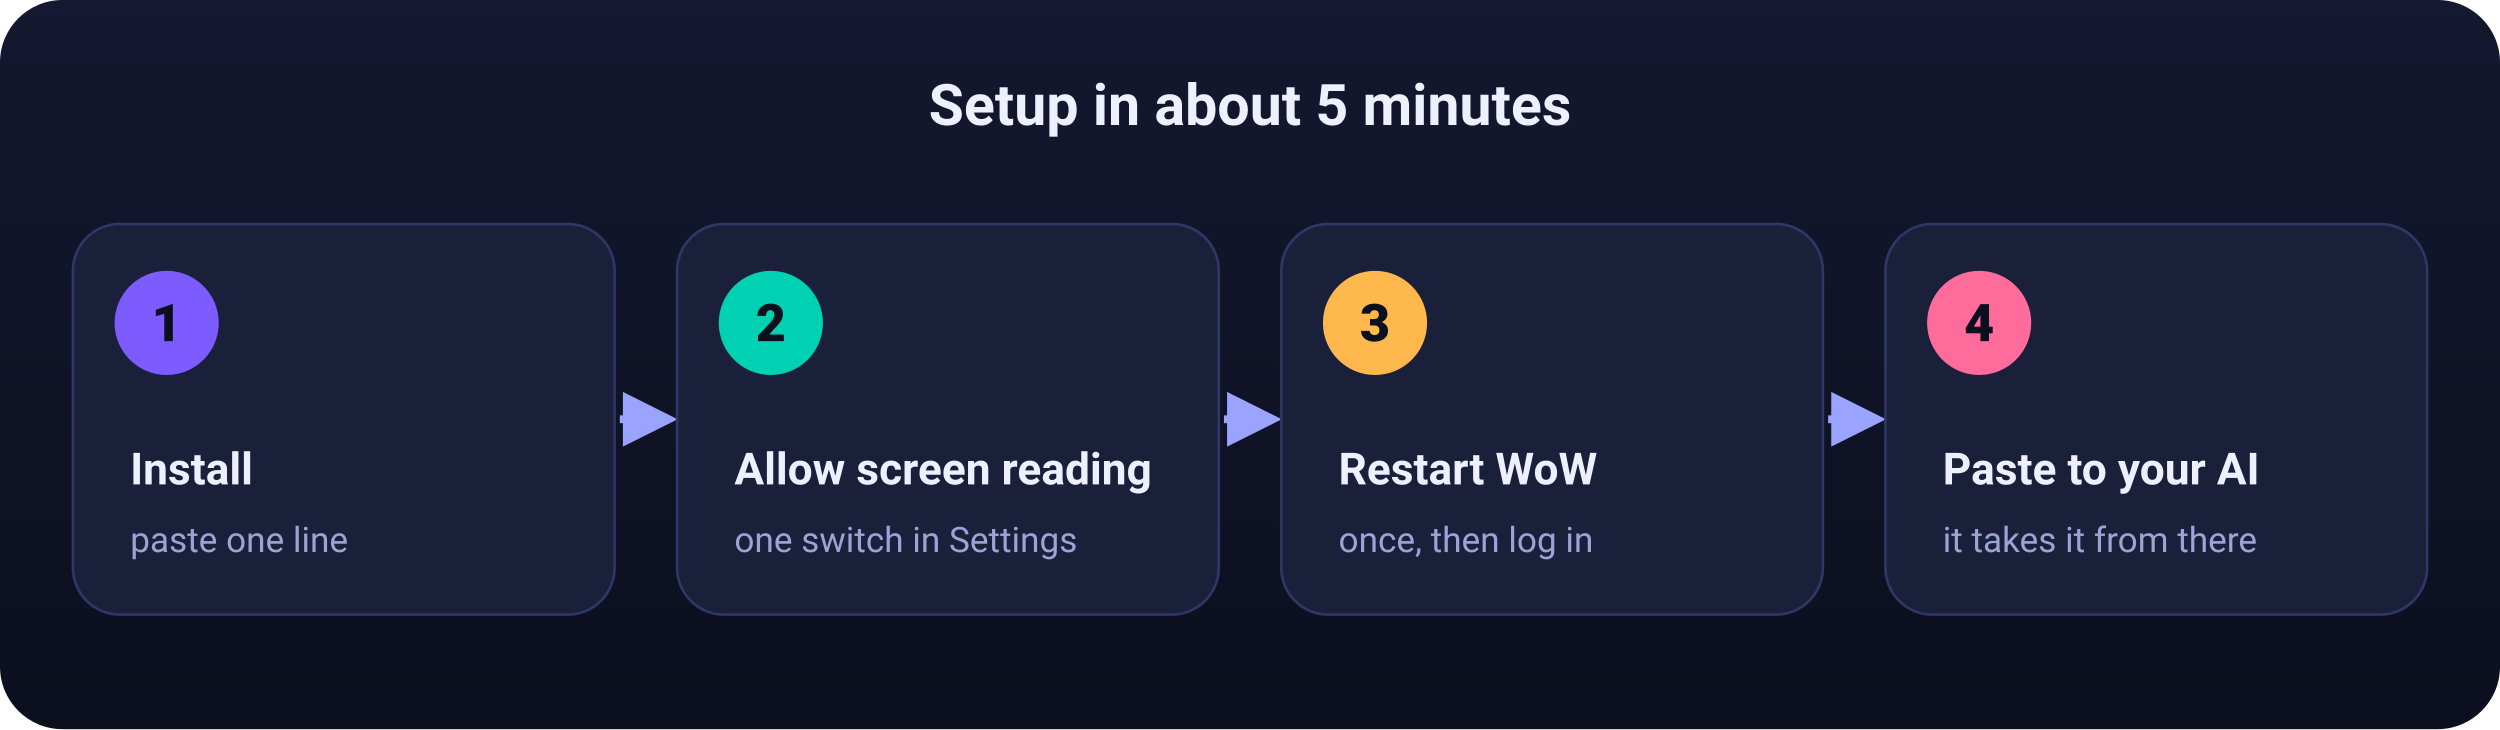
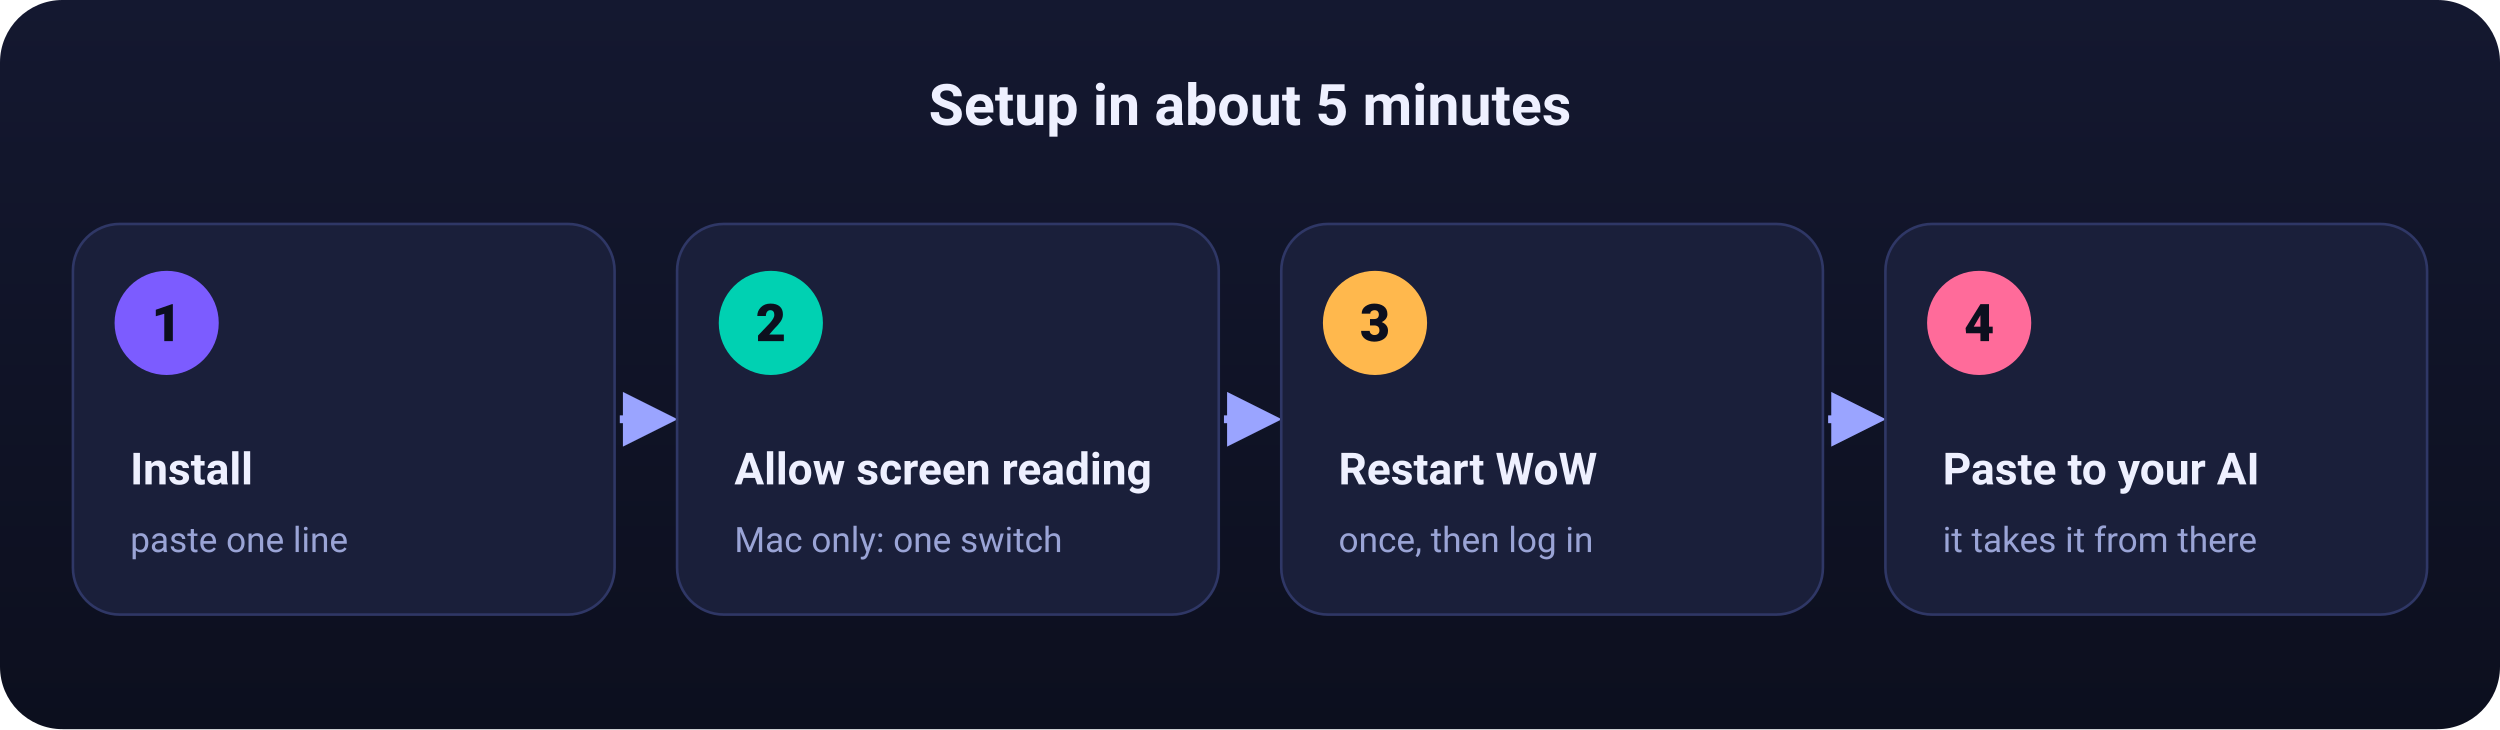
<svg xmlns="http://www.w3.org/2000/svg" viewBox="0 0 960 280" width="960" height="280" role="img" aria-label="Setup in four steps: install, allow screen reading, restart WoW, paste to your AI">
  <defs>
    <linearGradient id="g" x1="0" y1="0" x2="1" y2="1">
      <stop offset="0" stop-color="#7c5cff" />
      <stop offset="1" stop-color="#00d1b2" />
    </linearGradient>
    <linearGradient id="bg" x1="0" y1="0" x2="0" y2="1">
      <stop offset="0" stop-color="#141830" />
      <stop offset="1" stop-color="#0c0f1e" />
    </linearGradient>
    <marker id="a" viewBox="0 0 10 10" refX="8" refY="5" markerWidth="7" markerHeight="7" orient="auto-start-reverse">
      <path d="M0 0L10 5L0 10z" fill="#9aa4ff" />
    </marker>
  </defs>
  <rect width="960" height="280" rx="24" fill="url(#bg)" />
  <text x="480" y="48" text-anchor="middle" fill="#eef0ff" font-size="22" font-weight="700" font-family="-apple-system, BlinkMacSystemFont, 'Segoe UI', Roboto, Helvetica, Arial, sans-serif">Setup in about 5 minutes</text>
  <rect x="28" y="86" width="208" height="150" rx="18" fill="#1a1f3a" stroke="#2f3766" />
  <circle cx="64" cy="124" r="20" fill="#7c5cff" />
  <text x="64" y="131" text-anchor="middle" fill="#0c0f1e" font-size="20" font-weight="800" font-family="-apple-system, BlinkMacSystemFont, 'Segoe UI', Roboto, Helvetica, Arial, sans-serif">1</text>
  <text x="50" y="186" fill="#eef0ff" font-size="17" font-weight="700" font-family="-apple-system, BlinkMacSystemFont, 'Segoe UI', Roboto, Helvetica, Arial, sans-serif">Install</text>
  <text x="50" y="212" fill="#9aa4d6" font-size="13.5" font-family="-apple-system, BlinkMacSystemFont, 'Segoe UI', Roboto, Helvetica, Arial, sans-serif">paste one line</text>
  <path d="M238 161H256" stroke="#9aa4ff" stroke-width="3" marker-end="url(#a)" />
  <rect x="260" y="86" width="208" height="150" rx="18" fill="#1a1f3a" stroke="#2f3766" />
  <circle cx="296" cy="124" r="20" fill="#00d1b2" />
  <text x="296" y="131" text-anchor="middle" fill="#0c0f1e" font-size="20" font-weight="800" font-family="-apple-system, BlinkMacSystemFont, 'Segoe UI', Roboto, Helvetica, Arial, sans-serif">2</text>
  <text x="282" y="186" fill="#eef0ff" font-size="17" font-weight="700" font-family="-apple-system, BlinkMacSystemFont, 'Segoe UI', Roboto, Helvetica, Arial, sans-serif">Allow screen reading</text>
-   <text x="282" y="212" fill="#9aa4d6" font-size="13.5" font-family="-apple-system, BlinkMacSystemFont, 'Segoe UI', Roboto, Helvetica, Arial, sans-serif">one switch in Settings</text>
+   <text x="282" y="212" fill="#9aa4d6" font-size="13.5" font-family="-apple-system, BlinkMacSystemFont, 'Segoe UI', Roboto, Helvetica, Arial, sans-serif">Mac only: one switch</text>
  <path d="M470 161H488" stroke="#9aa4ff" stroke-width="3" marker-end="url(#a)" />
  <rect x="492" y="86" width="208" height="150" rx="18" fill="#1a1f3a" stroke="#2f3766" />
  <circle cx="528" cy="124" r="20" fill="#ffb84d" />
  <text x="528" y="131" text-anchor="middle" fill="#0c0f1e" font-size="20" font-weight="800" font-family="-apple-system, BlinkMacSystemFont, 'Segoe UI', Roboto, Helvetica, Arial, sans-serif">3</text>
  <text x="514" y="186" fill="#eef0ff" font-size="17" font-weight="700" font-family="-apple-system, BlinkMacSystemFont, 'Segoe UI', Roboto, Helvetica, Arial, sans-serif">Restart WoW</text>
  <text x="514" y="212" fill="#9aa4d6" font-size="13.5" font-family="-apple-system, BlinkMacSystemFont, 'Segoe UI', Roboto, Helvetica, Arial, sans-serif">once, then log in</text>
  <path d="M702 161H720" stroke="#9aa4ff" stroke-width="3" marker-end="url(#a)" />
  <rect x="724" y="86" width="208" height="150" rx="18" fill="#1a1f3a" stroke="#2f3766" />
  <circle cx="760" cy="124" r="20" fill="#ff6b9a" />
  <text x="760" y="131" text-anchor="middle" fill="#0c0f1e" font-size="20" font-weight="800" font-family="-apple-system, BlinkMacSystemFont, 'Segoe UI', Roboto, Helvetica, Arial, sans-serif">4</text>
  <text x="746" y="186" fill="#eef0ff" font-size="17" font-weight="700" font-family="-apple-system, BlinkMacSystemFont, 'Segoe UI', Roboto, Helvetica, Arial, sans-serif">Paste to your AI</text>
  <text x="746" y="212" fill="#9aa4d6" font-size="13.5" font-family="-apple-system, BlinkMacSystemFont, 'Segoe UI', Roboto, Helvetica, Arial, sans-serif">it takes it from there</text>
</svg>
